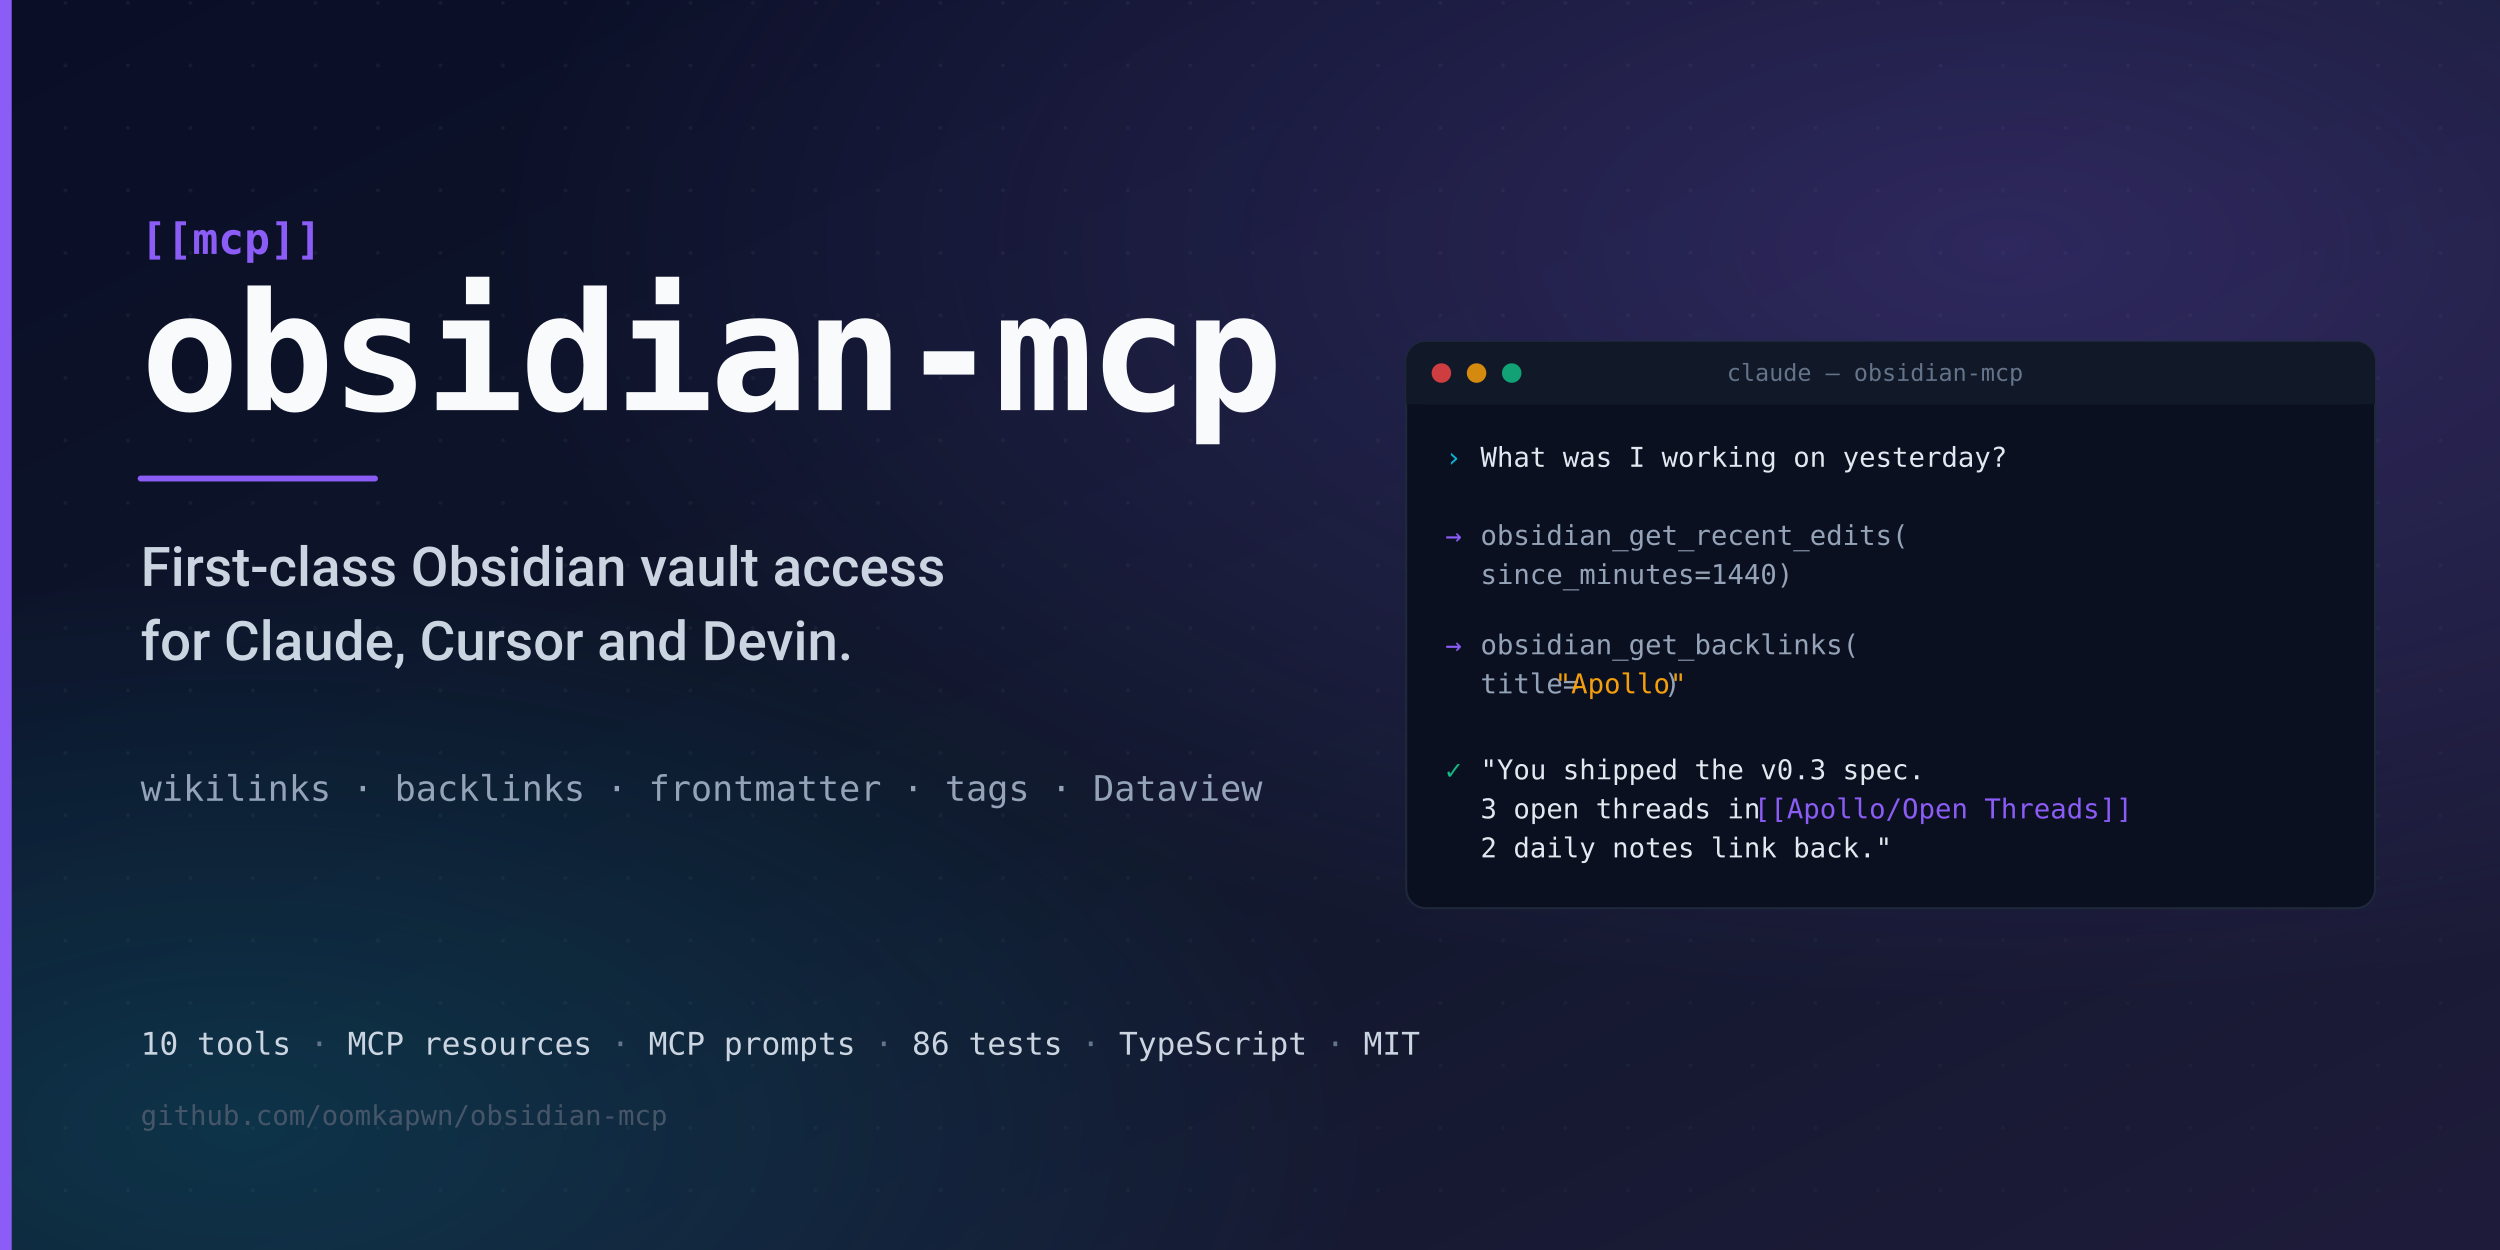
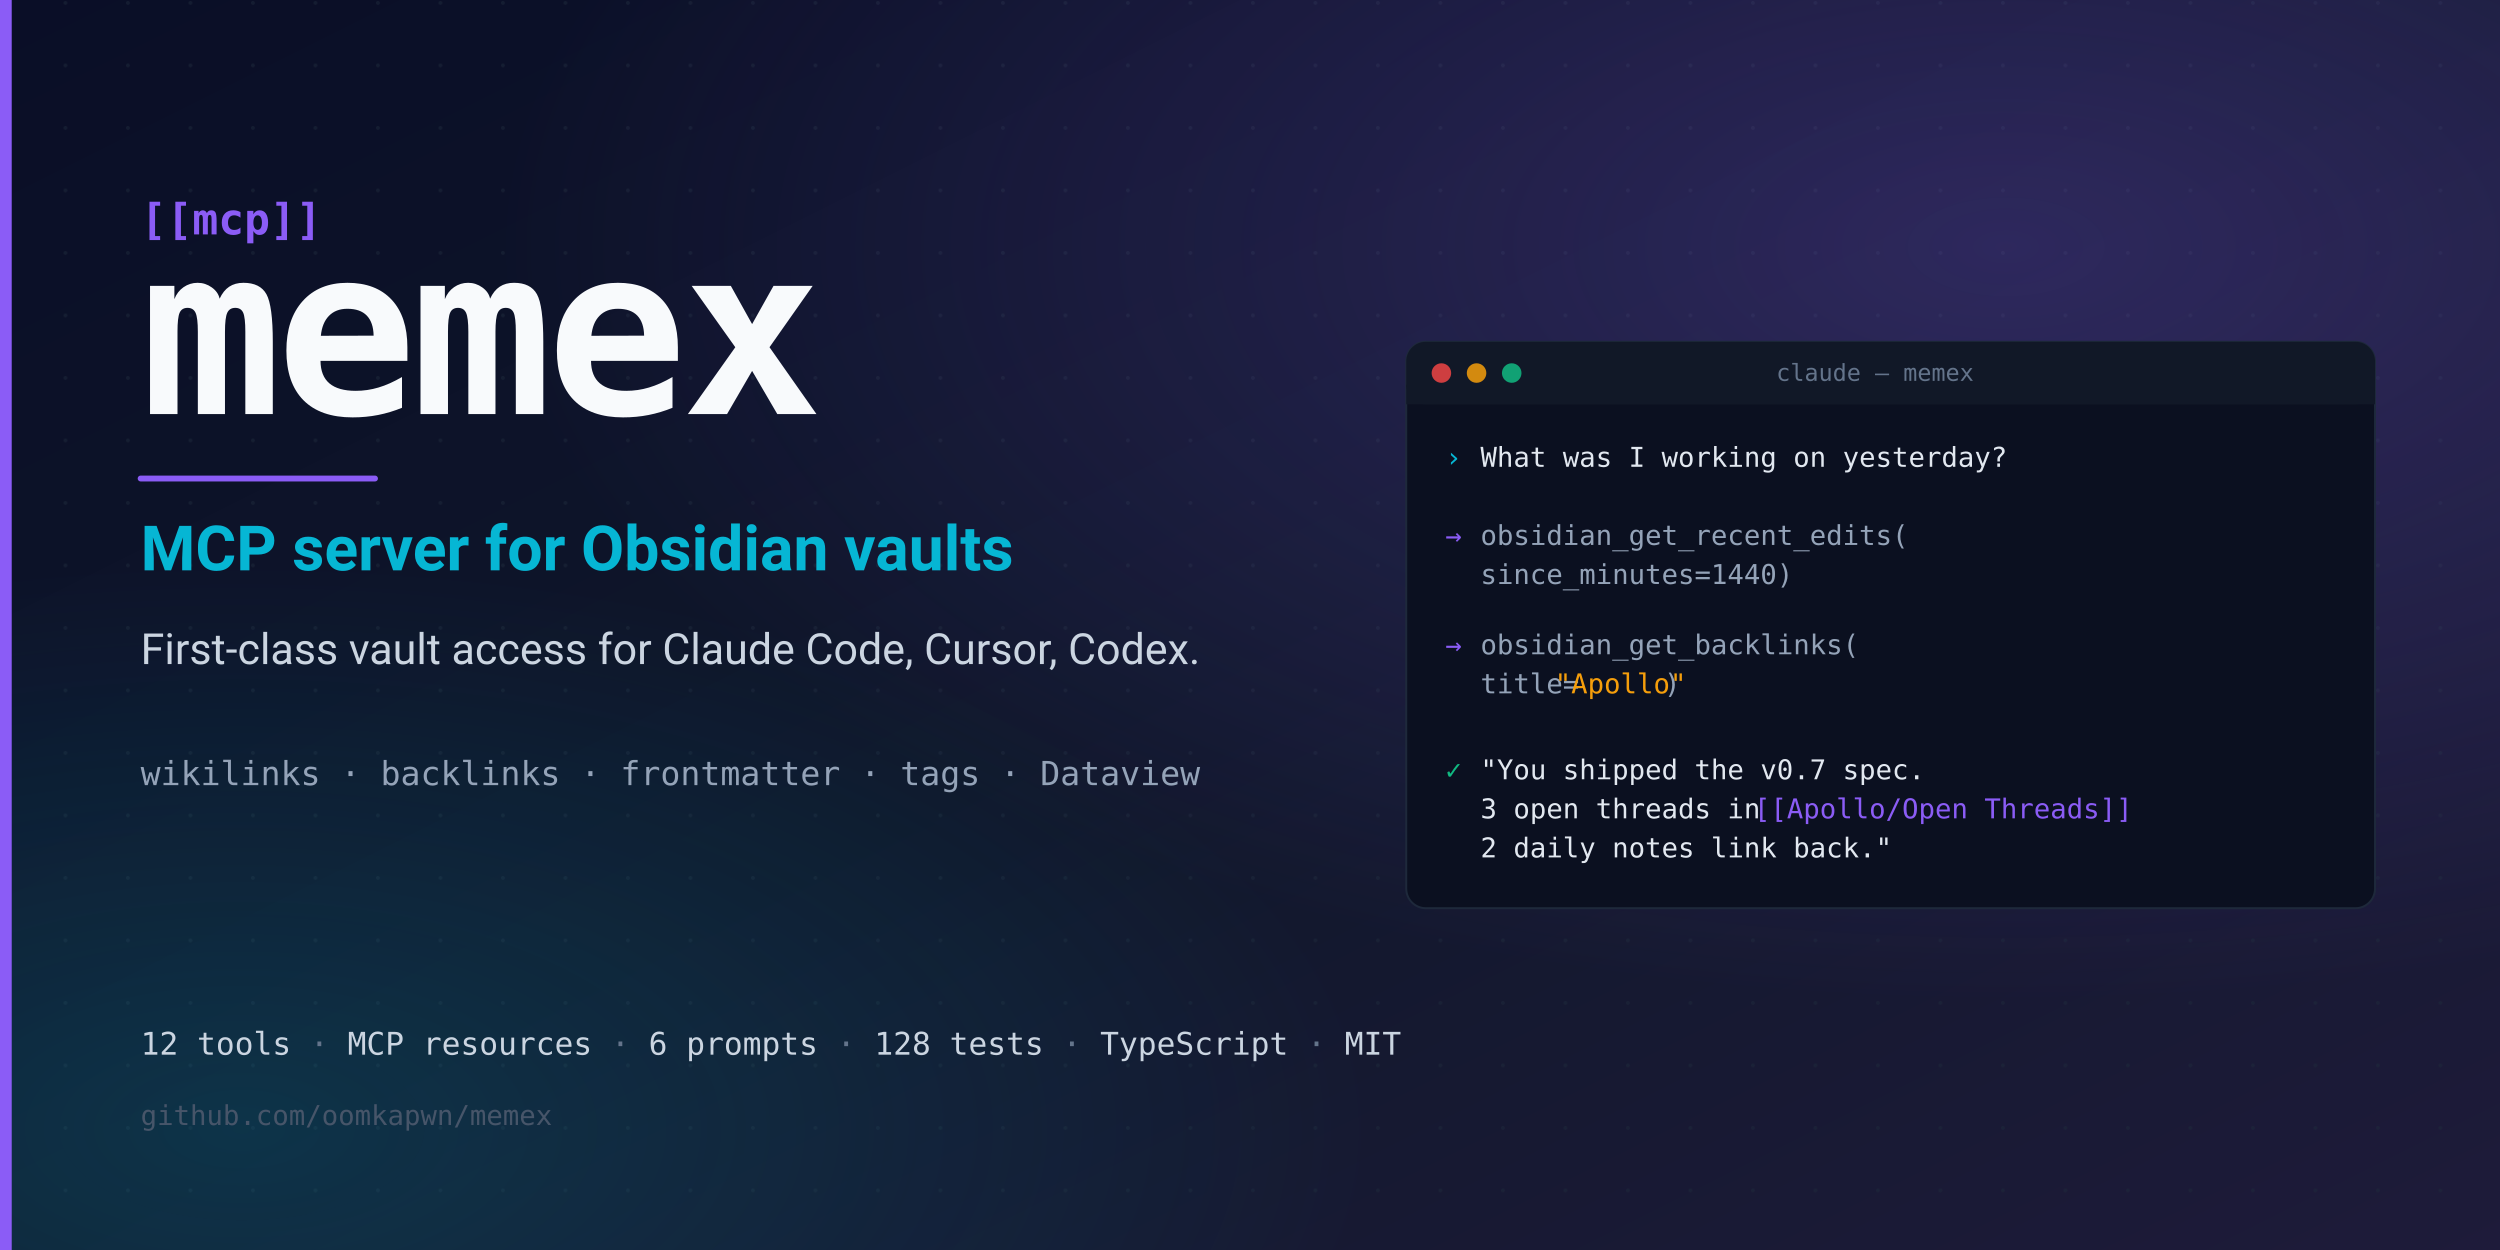
<svg xmlns="http://www.w3.org/2000/svg" width="1280" height="640" viewBox="0 0 1280 640">
  <defs>
    <linearGradient id="bg" x1="0%" y1="0%" x2="100%" y2="100%">
      <stop offset="0%" stop-color="#0a0e27" />
      <stop offset="50%" stop-color="#0f172a" />
      <stop offset="100%" stop-color="#1e1b3a" />
    </linearGradient>
    <radialGradient id="glow" cx="80%" cy="20%" r="60%">
      <stop offset="0%" stop-color="#8b5cf6" stop-opacity="0.25" />
      <stop offset="100%" stop-color="#8b5cf6" stop-opacity="0" />
    </radialGradient>
    <radialGradient id="glow2" cx="10%" cy="90%" r="45%">
      <stop offset="0%" stop-color="#06b6d4" stop-opacity="0.18" />
      <stop offset="100%" stop-color="#06b6d4" stop-opacity="0" />
    </radialGradient>
    <pattern id="dots" x="0" y="0" width="32" height="32" patternUnits="userSpaceOnUse">
      <circle cx="1.5" cy="1.5" r="1" fill="#1e293b" opacity="0.5" />
    </pattern>
  </defs>
  <rect width="1280" height="640" fill="url(#bg)" />
  <rect width="1280" height="640" fill="url(#dots)" />
  <rect width="1280" height="640" fill="url(#glow)" />
  <rect width="1280" height="640" fill="url(#glow2)" />
  <rect x="0" y="0" width="6" height="640" fill="#8b5cf6" />
-   <g transform="translate(72, 130)">
+   <g transform="translate(72, 120)">
    <text x="0" y="0" font-family="ui-monospace, 'SF Mono', Menlo, Monaco, Consolas, monospace" font-size="22" fill="#8b5cf6" font-weight="600">
      [[mcp]]
    </text>
-     <text x="0" y="80" font-family="ui-monospace, 'SF Mono', Menlo, Monaco, Consolas, monospace" font-size="84" fill="#f8fafc" font-weight="700" letter-spacing="-2">
-       obsidian-mcp
+     <text x="0" y="92" font-family="ui-monospace, 'SF Mono', Menlo, Monaco, Consolas, monospace" font-size="120" fill="#f8fafc" font-weight="700" letter-spacing="-3">
+       memex
    </text>
-     <line x1="0" y1="115" x2="120" y2="115" stroke="#8b5cf6" stroke-width="3" stroke-linecap="round" />
-     <text x="0" y="170" font-family="-apple-system, system-ui, 'Segoe UI', Roboto, sans-serif" font-size="28" fill="#cbd5e1" font-weight="500">
-       First-class Obsidian vault access
+     <line x1="0" y1="125" x2="120" y2="125" stroke="#8b5cf6" stroke-width="3" stroke-linecap="round" />
+     <text x="0" y="172" font-family="-apple-system, system-ui, 'Segoe UI', Roboto, sans-serif" font-size="32" fill="#06b6d4" font-weight="600">
+       MCP server for Obsidian vaults
    </text>
-     <text x="0" y="208" font-family="-apple-system, system-ui, 'Segoe UI', Roboto, sans-serif" font-size="28" fill="#cbd5e1" font-weight="500">
-       for Claude, Cursor and Devin.
+     <text x="0" y="220" font-family="-apple-system, system-ui, 'Segoe UI', Roboto, sans-serif" font-size="22" fill="#cbd5e1" font-weight="400">
+       First-class vault access for Claude Code, Cursor, Codex.
    </text>
-     <text x="0" y="280" font-family="ui-monospace, 'SF Mono', Menlo, Monaco, Consolas, monospace" font-size="18" fill="#94a3b8">
+     <text x="0" y="282" font-family="ui-monospace, 'SF Mono', Menlo, Monaco, Consolas, monospace" font-size="17" fill="#94a3b8">
      wikilinks · backlinks · frontmatter · tags · Dataview
    </text>
  </g>
  <g transform="translate(720, 175)">
    <rect x="0" y="0" width="496" height="290" rx="10" ry="10" fill="#0b1020" stroke="#1e293b" stroke-width="1" />
    <rect x="0" y="0" width="496" height="32" rx="10" ry="10" fill="#111827" />
    <rect x="0" y="22" width="496" height="10" fill="#111827" />
    <circle cx="18" cy="16" r="5" fill="#ef4444" opacity="0.85" />
    <circle cx="36" cy="16" r="5" fill="#f59e0b" opacity="0.85" />
    <circle cx="54" cy="16" r="5" fill="#10b981" opacity="0.85" />
-     <text x="240" y="20" font-family="ui-monospace, 'SF Mono', Menlo, Monaco, monospace" font-size="12" fill="#64748b" text-anchor="middle">claude — obsidian-mcp</text>
+     <text x="240" y="20" font-family="ui-monospace, 'SF Mono', Menlo, Monaco, monospace" font-size="12" fill="#64748b" text-anchor="middle">claude — memex</text>
    <g font-family="ui-monospace, 'SF Mono', Menlo, Monaco, Consolas, monospace" font-size="14">
      <text x="20" y="64" fill="#06b6d4">›</text>
      <text x="38" y="64" fill="#e2e8f0">What was I working on yesterday?</text>
      <text x="20" y="104" fill="#8b5cf6">→</text>
      <text x="38" y="104" fill="#94a3b8">obsidian_get_recent_edits(</text>
      <text x="38" y="124" fill="#94a3b8">  since_minutes=1440)</text>
      <text x="20" y="160" fill="#8b5cf6">→</text>
      <text x="38" y="160" fill="#94a3b8">obsidian_get_backlinks(</text>
      <text x="38" y="180" fill="#94a3b8">  title=</text>
      <text x="76" y="180" fill="#f59e0b">"Apollo"</text>
      <text x="132" y="180" fill="#94a3b8">)</text>
      <text x="20" y="224" fill="#10b981">✓</text>
-       <text x="38" y="224" fill="#e2e8f0">"You shipped the v0.3 spec.</text>
+       <text x="38" y="224" fill="#e2e8f0">"You shipped the v0.7 spec.</text>
      <text x="38" y="244" fill="#e2e8f0">3 open threads in </text>
      <text x="178" y="244" fill="#8b5cf6">[[Apollo/Open Threads]]</text>
      <text x="38" y="264" fill="#e2e8f0">2 daily notes link back."</text>
    </g>
  </g>
  <g transform="translate(72, 540)">
    <text x="0" y="0" font-family="ui-monospace, 'SF Mono', Menlo, Monaco, Consolas, monospace" font-size="16" fill="#64748b" font-weight="500">
-       <tspan fill="#cbd5e1">10 tools</tspan>
+       <tspan fill="#cbd5e1">12 tools</tspan>
      <tspan> · </tspan>
      <tspan fill="#cbd5e1">MCP resources</tspan>
      <tspan> · </tspan>
-       <tspan fill="#cbd5e1">MCP prompts</tspan>
+       <tspan fill="#cbd5e1">6 prompts</tspan>
      <tspan> · </tspan>
-       <tspan fill="#cbd5e1">86 tests</tspan>
+       <tspan fill="#cbd5e1">128 tests</tspan>
      <tspan> · </tspan>
      <tspan fill="#cbd5e1">TypeScript</tspan>
      <tspan> · </tspan>
      <tspan fill="#cbd5e1">MIT</tspan>
    </text>
    <text x="0" y="36" font-family="ui-monospace, 'SF Mono', Menlo, Monaco, Consolas, monospace" font-size="14" fill="#475569">
-       github.com/oomkapwn/obsidian-mcp
+       github.com/oomkapwn/memex
    </text>
  </g>
</svg>
